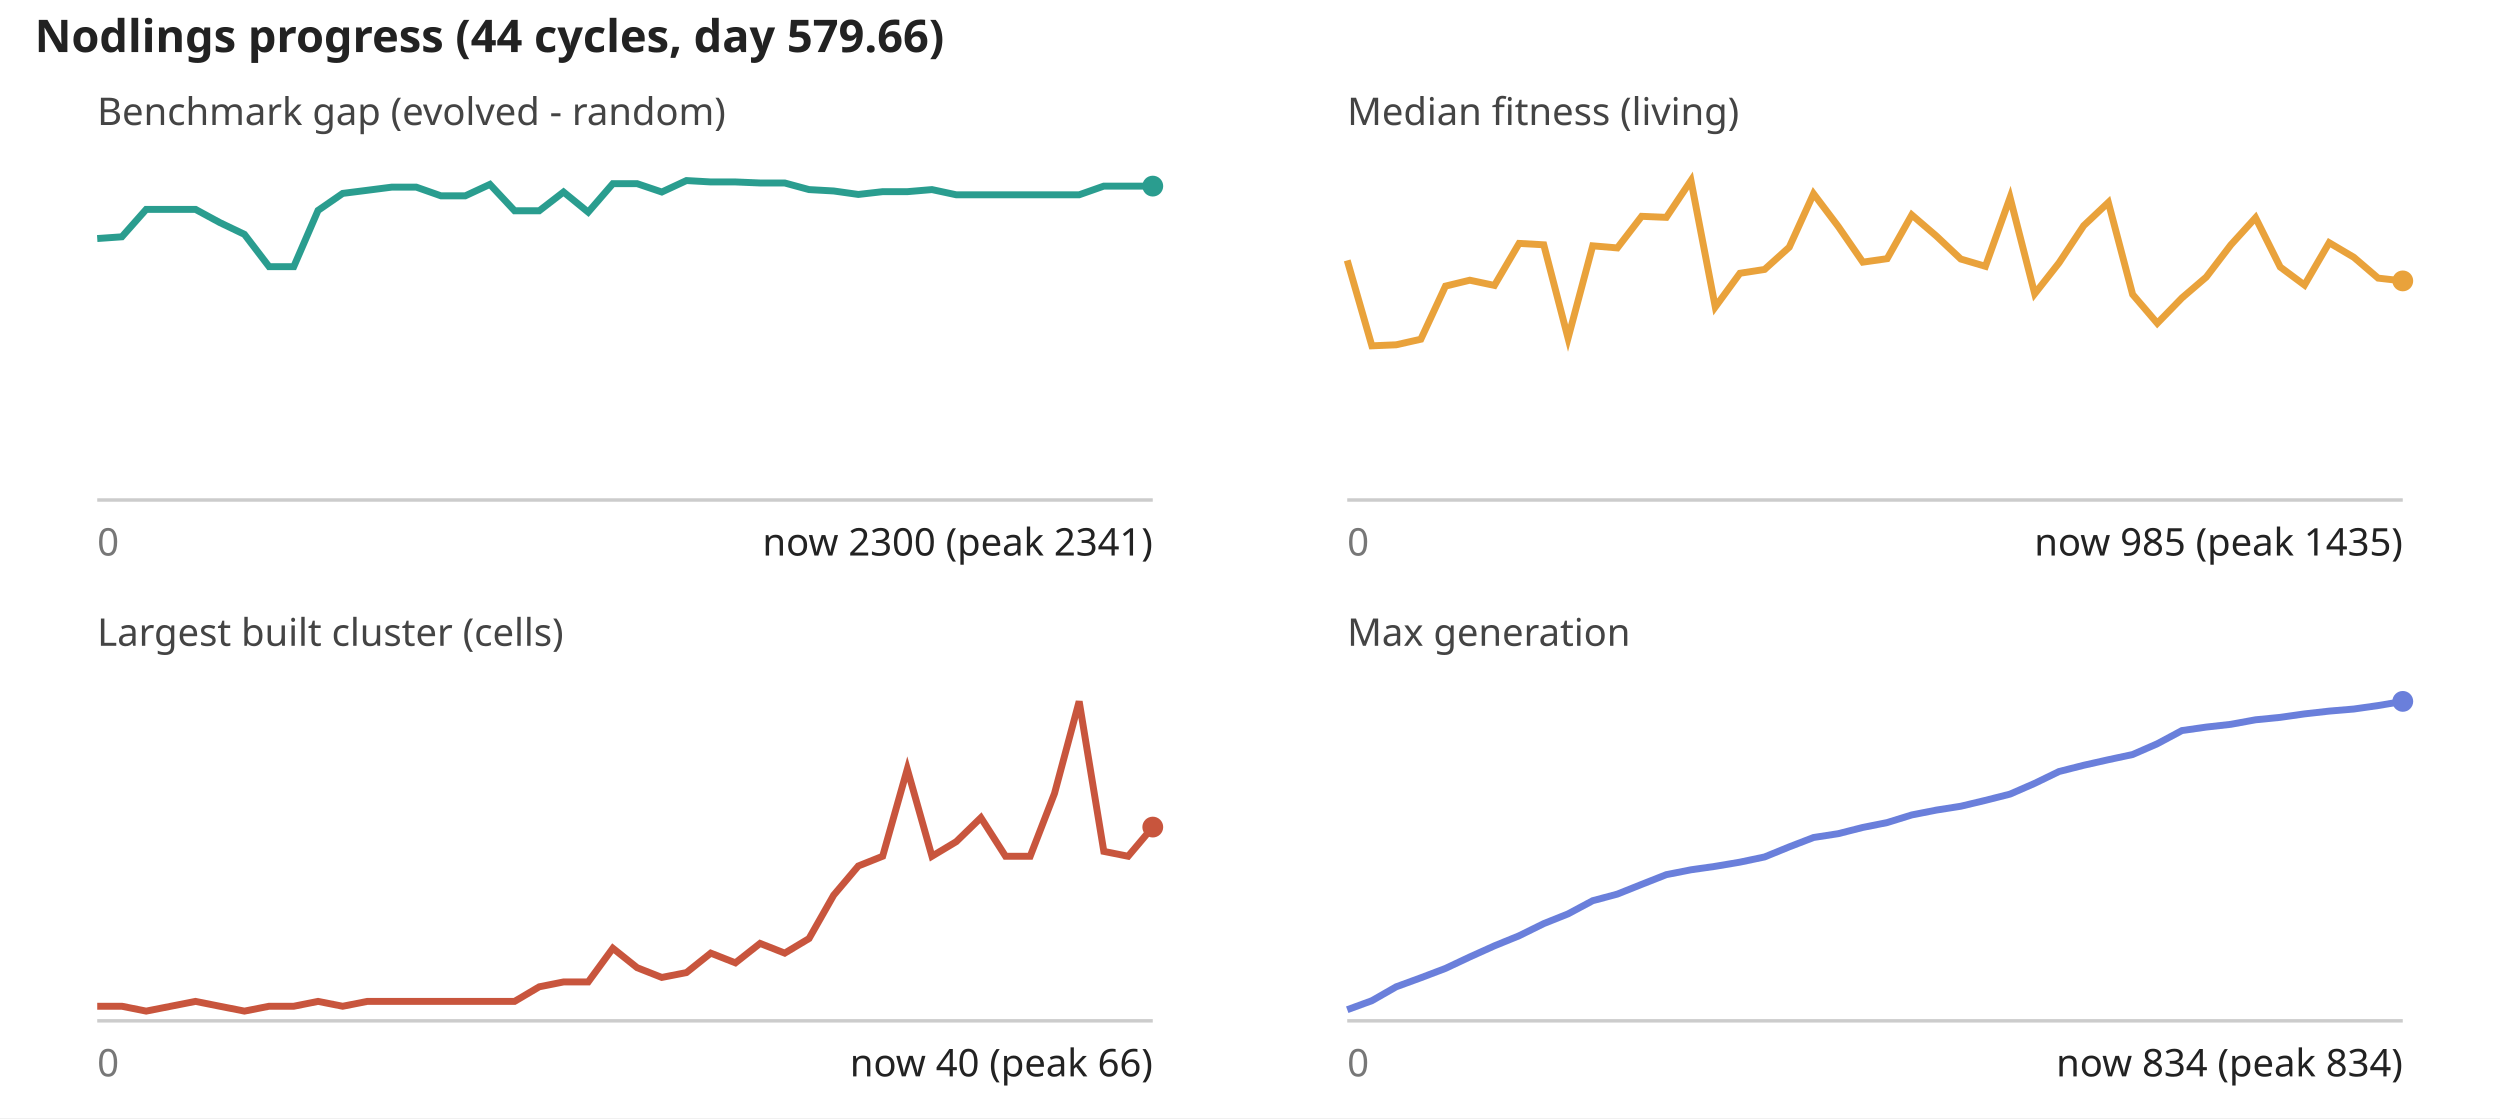
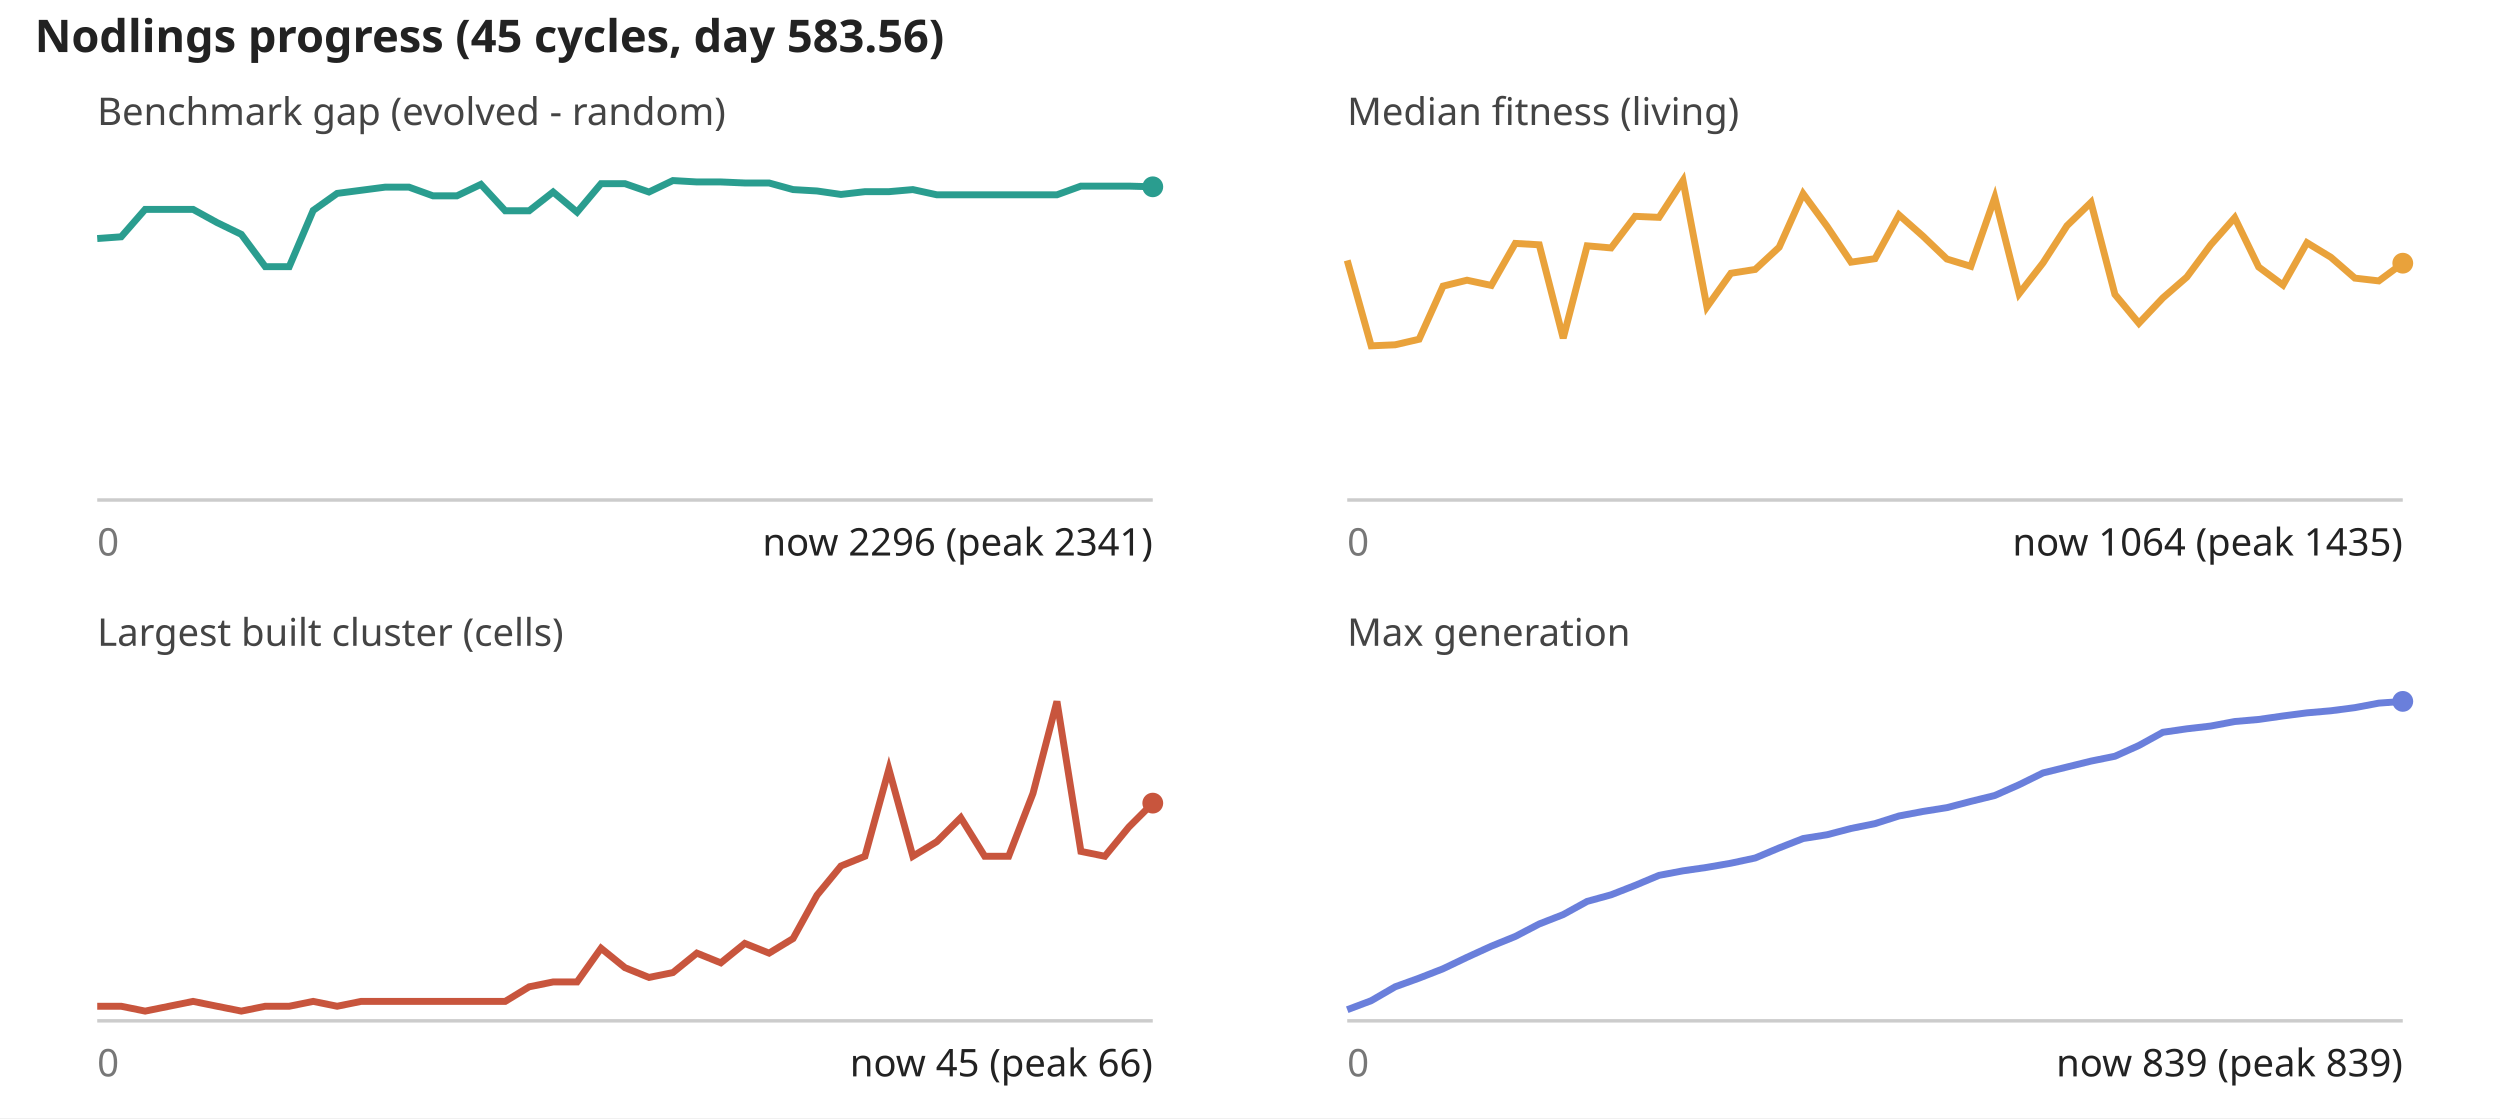
<svg xmlns="http://www.w3.org/2000/svg" viewBox="0 0 720 322" font-family="sans-serif" font-size="11">
  <rect width="100%" height="100%" fill="#fff" />
-   <text x="10" y="15" font-size="13" font-weight="bold" fill="#222">Nodlings progress (44 cycles, day 579.66)</text>
+   <text x="10" y="15" font-size="13" font-weight="bold" fill="#222">Nodlings progress (45 cycles, day 583.56)</text>
  <text x="28" y="36" fill="#444">Benchmark gap (evolved - random)</text>
  <line x1="28" y1="144" x2="332" y2="144" stroke="#ccc" />
-   <polyline fill="none" stroke="#2a9d8f" stroke-width="2" points="28.0,68.7 35.1,68.2 42.1,60.3 49.2,60.3 56.3,60.3 63.3,64.1 70.4,67.5 77.5,76.8 84.6,76.8 91.6,60.6 98.7,55.7 105.8,54.8 112.8,53.9 119.9,53.9 127.0,56.4 134.0,56.4 141.1,53.1 148.2,60.7 155.3,60.7 162.3,55.3 169.4,61.1 176.5,52.9 183.5,52.9 190.6,55.3 197.7,52.0 204.7,52.4 211.8,52.4 218.9,52.7 226.0,52.7 233.0,54.6 240.1,55.0 247.2,56.0 254.2,55.2 261.3,55.2 268.4,54.6 275.4,56.1 282.5,56.1 289.6,56.1 296.7,56.1 303.7,56.1 310.8,56.1 317.9,53.6 324.9,53.6 332.0,53.6" />
-   <circle cx="332.0" cy="53.6" r="3" fill="#2a9d8f" />
+   <polyline fill="none" stroke="#2a9d8f" stroke-width="2" points="28.0,68.7 34.9,68.2 41.8,60.3 48.7,60.3 55.6,60.3 62.5,64.1 69.5,67.5 76.4,76.8 83.3,76.8 90.2,60.6 97.1,55.7 104.0,54.8 110.9,53.9 117.8,53.9 124.7,56.4 131.6,56.4 138.5,53.1 145.5,60.7 152.4,60.7 159.3,55.3 166.2,61.1 173.1,52.9 180.0,52.9 186.9,55.3 193.8,52.0 200.7,52.4 207.6,52.4 214.5,52.7 221.5,52.7 228.4,54.6 235.3,55.0 242.2,56.0 249.1,55.2 256.0,55.2 262.9,54.6 269.8,56.1 276.7,56.1 283.6,56.1 290.5,56.1 297.5,56.1 304.4,56.1 311.3,53.6 318.2,53.6 325.1,53.6 332.0,53.8" />
+   <circle cx="332.0" cy="53.8" r="3" fill="#2a9d8f" />
  <text x="28" y="160" fill="#777">0</text>
-   <text x="332" y="160" text-anchor="end" fill="#222">now 2300 (peak 2341)</text>
+   <text x="332" y="160" text-anchor="end" fill="#222">now 2296 (peak 2341)</text>
  <text x="388" y="36" fill="#444">Median fitness (living)</text>
  <line x1="388" y1="144" x2="692" y2="144" stroke="#ccc" />
-   <polyline fill="none" stroke="#e9a23b" stroke-width="2" points="388.0,75.0 395.1,99.6 402.1,99.3 409.2,97.7 416.3,82.4 423.3,80.7 430.4,82.2 437.5,70.1 444.6,70.5 451.6,97.4 458.7,70.8 465.8,71.4 472.8,62.3 479.9,62.6 487.0,52.0 494.0,88.4 501.1,78.7 508.2,77.6 515.3,71.2 522.3,55.8 529.4,65.2 536.5,75.5 543.5,74.5 550.6,61.9 557.7,68.0 564.7,74.6 571.8,76.7 578.9,56.9 586.0,84.6 593.0,75.7 600.1,65.0 607.2,58.3 614.2,84.8 621.3,93.1 628.4,85.8 635.4,79.8 642.5,70.5 649.6,62.7 656.7,76.9 663.7,82.1 670.8,69.9 677.9,74.1 684.9,80.1 692.0,80.9" />
-   <circle cx="692.0" cy="80.9" r="3" fill="#e9a23b" />
+   <polyline fill="none" stroke="#e9a23b" stroke-width="2" points="388.0,75.0 394.9,99.6 401.8,99.3 408.7,97.7 415.6,82.4 422.5,80.7 429.5,82.2 436.4,70.1 443.3,70.5 450.2,97.4 457.1,70.8 464.0,71.4 470.9,62.3 477.8,62.6 484.7,52.0 491.6,88.4 498.5,78.7 505.5,77.6 512.4,71.2 519.3,55.8 526.2,65.2 533.1,75.5 540.0,74.5 546.9,61.9 553.8,68.0 560.7,74.6 567.6,76.7 574.5,56.9 581.5,84.6 588.4,75.7 595.3,65.0 602.2,58.3 609.1,84.8 616.0,93.1 622.9,85.8 629.8,79.8 636.7,70.5 643.6,62.7 650.5,76.9 657.5,82.1 664.4,69.9 671.3,74.1 678.2,80.1 685.1,80.9 692.0,75.8" />
+   <circle cx="692.0" cy="75.8" r="3" fill="#e9a23b" />
  <text x="388" y="160" fill="#777">0</text>
-   <text x="692" y="160" text-anchor="end" fill="#222">now 985 (peak 1435)</text>
+   <text x="692" y="160" text-anchor="end" fill="#222">now 1064 (peak 1435)</text>
  <text x="28" y="186" fill="#444">Largest built cluster (cells)</text>
  <line x1="28" y1="294" x2="332" y2="294" stroke="#ccc" />
-   <polyline fill="none" stroke="#c8553d" stroke-width="2" points="28.0,289.8 35.1,289.8 42.1,291.2 49.2,289.8 56.3,288.4 63.3,289.8 70.4,291.2 77.5,289.8 84.6,289.8 91.6,288.4 98.7,289.8 105.8,288.4 112.8,288.4 119.9,288.4 127.0,288.4 134.0,288.4 141.1,288.4 148.2,288.4 155.3,284.2 162.3,282.8 169.4,282.8 176.5,273.1 183.5,278.7 190.6,281.5 197.7,280.1 204.7,274.5 211.8,277.3 218.9,271.7 226.0,274.5 233.0,270.3 240.1,257.8 247.2,249.4 254.2,246.6 261.3,221.5 268.4,246.6 275.4,242.4 282.5,235.5 289.6,246.6 296.7,246.6 303.7,228.5 310.8,202.0 317.9,245.2 324.9,246.6 332.0,238.2" />
-   <circle cx="332.0" cy="238.2" r="3" fill="#c8553d" />
+   <polyline fill="none" stroke="#c8553d" stroke-width="2" points="28.0,289.8 34.9,289.8 41.8,291.2 48.7,289.8 55.6,288.4 62.5,289.8 69.5,291.2 76.4,289.8 83.3,289.8 90.2,288.4 97.1,289.8 104.0,288.4 110.9,288.4 117.8,288.4 124.7,288.4 131.6,288.4 138.5,288.4 145.5,288.4 152.4,284.2 159.3,282.8 166.2,282.8 173.1,273.1 180.0,278.7 186.9,281.5 193.8,280.1 200.7,274.5 207.6,277.3 214.5,271.7 221.5,274.5 228.4,270.3 235.3,257.8 242.2,249.4 249.1,246.6 256.0,221.5 262.9,246.6 269.8,242.4 276.7,235.5 283.6,246.6 290.5,246.6 297.5,228.5 304.4,202.0 311.3,245.2 318.2,246.6 325.1,238.2 332.0,231.3" />
+   <circle cx="332.0" cy="231.3" r="3" fill="#c8553d" />
  <text x="28" y="310" fill="#777">0</text>
-   <text x="332" y="310" text-anchor="end" fill="#222">now 40 (peak 66)</text>
+   <text x="332" y="310" text-anchor="end" fill="#222">now 45 (peak 66)</text>
  <text x="388" y="186" fill="#444">Max generation</text>
  <line x1="388" y1="294" x2="692" y2="294" stroke="#ccc" />
-   <polyline fill="none" stroke="#6a7fdb" stroke-width="2" points="388.0,290.8 395.1,288.2 402.1,284.2 409.2,281.6 416.3,278.9 423.3,275.6 430.4,272.4 437.5,269.5 444.6,266.0 451.6,263.2 458.7,259.4 465.8,257.5 472.8,254.7 479.9,251.9 487.0,250.5 494.0,249.5 501.1,248.3 508.2,246.8 515.3,243.9 522.3,241.2 529.4,240.1 536.5,238.3 543.5,236.9 550.6,234.7 557.7,233.3 564.7,232.2 571.8,230.5 578.9,228.7 586.0,225.6 593.0,222.2 600.1,220.4 607.2,218.8 614.2,217.3 621.3,214.2 628.4,210.4 635.4,209.4 642.5,208.6 649.6,207.3 656.7,206.6 663.7,205.6 670.8,204.8 677.9,204.2 684.9,203.2 692.0,202.0" />
+   <polyline fill="none" stroke="#6a7fdb" stroke-width="2" points="388.0,290.8 394.9,288.2 401.8,284.2 408.7,281.7 415.6,279.0 422.5,275.7 429.5,272.5 436.4,269.7 443.3,266.1 450.2,263.4 457.1,259.6 464.0,257.7 470.9,255.0 477.8,252.1 484.7,250.8 491.6,249.8 498.5,248.6 505.5,247.1 512.4,244.2 519.3,241.5 526.2,240.4 533.1,238.6 540.0,237.2 546.9,235.0 553.8,233.7 560.7,232.6 567.6,230.8 574.5,229.1 581.5,226.0 588.4,222.6 595.3,220.9 602.2,219.2 609.1,217.8 616.0,214.7 622.9,210.9 629.8,209.9 636.7,209.1 643.6,207.8 650.5,207.2 657.5,206.2 664.4,205.3 671.3,204.7 678.2,203.8 685.1,202.5 692.0,202.0" />
  <circle cx="692.0" cy="202.0" r="3" fill="#6a7fdb" />
  <text x="388" y="310" fill="#777">0</text>
-   <text x="692" y="310" text-anchor="end" fill="#222">now 834 (peak 834)</text>
+   <text x="692" y="310" text-anchor="end" fill="#222">now 839 (peak 839)</text>
</svg>
